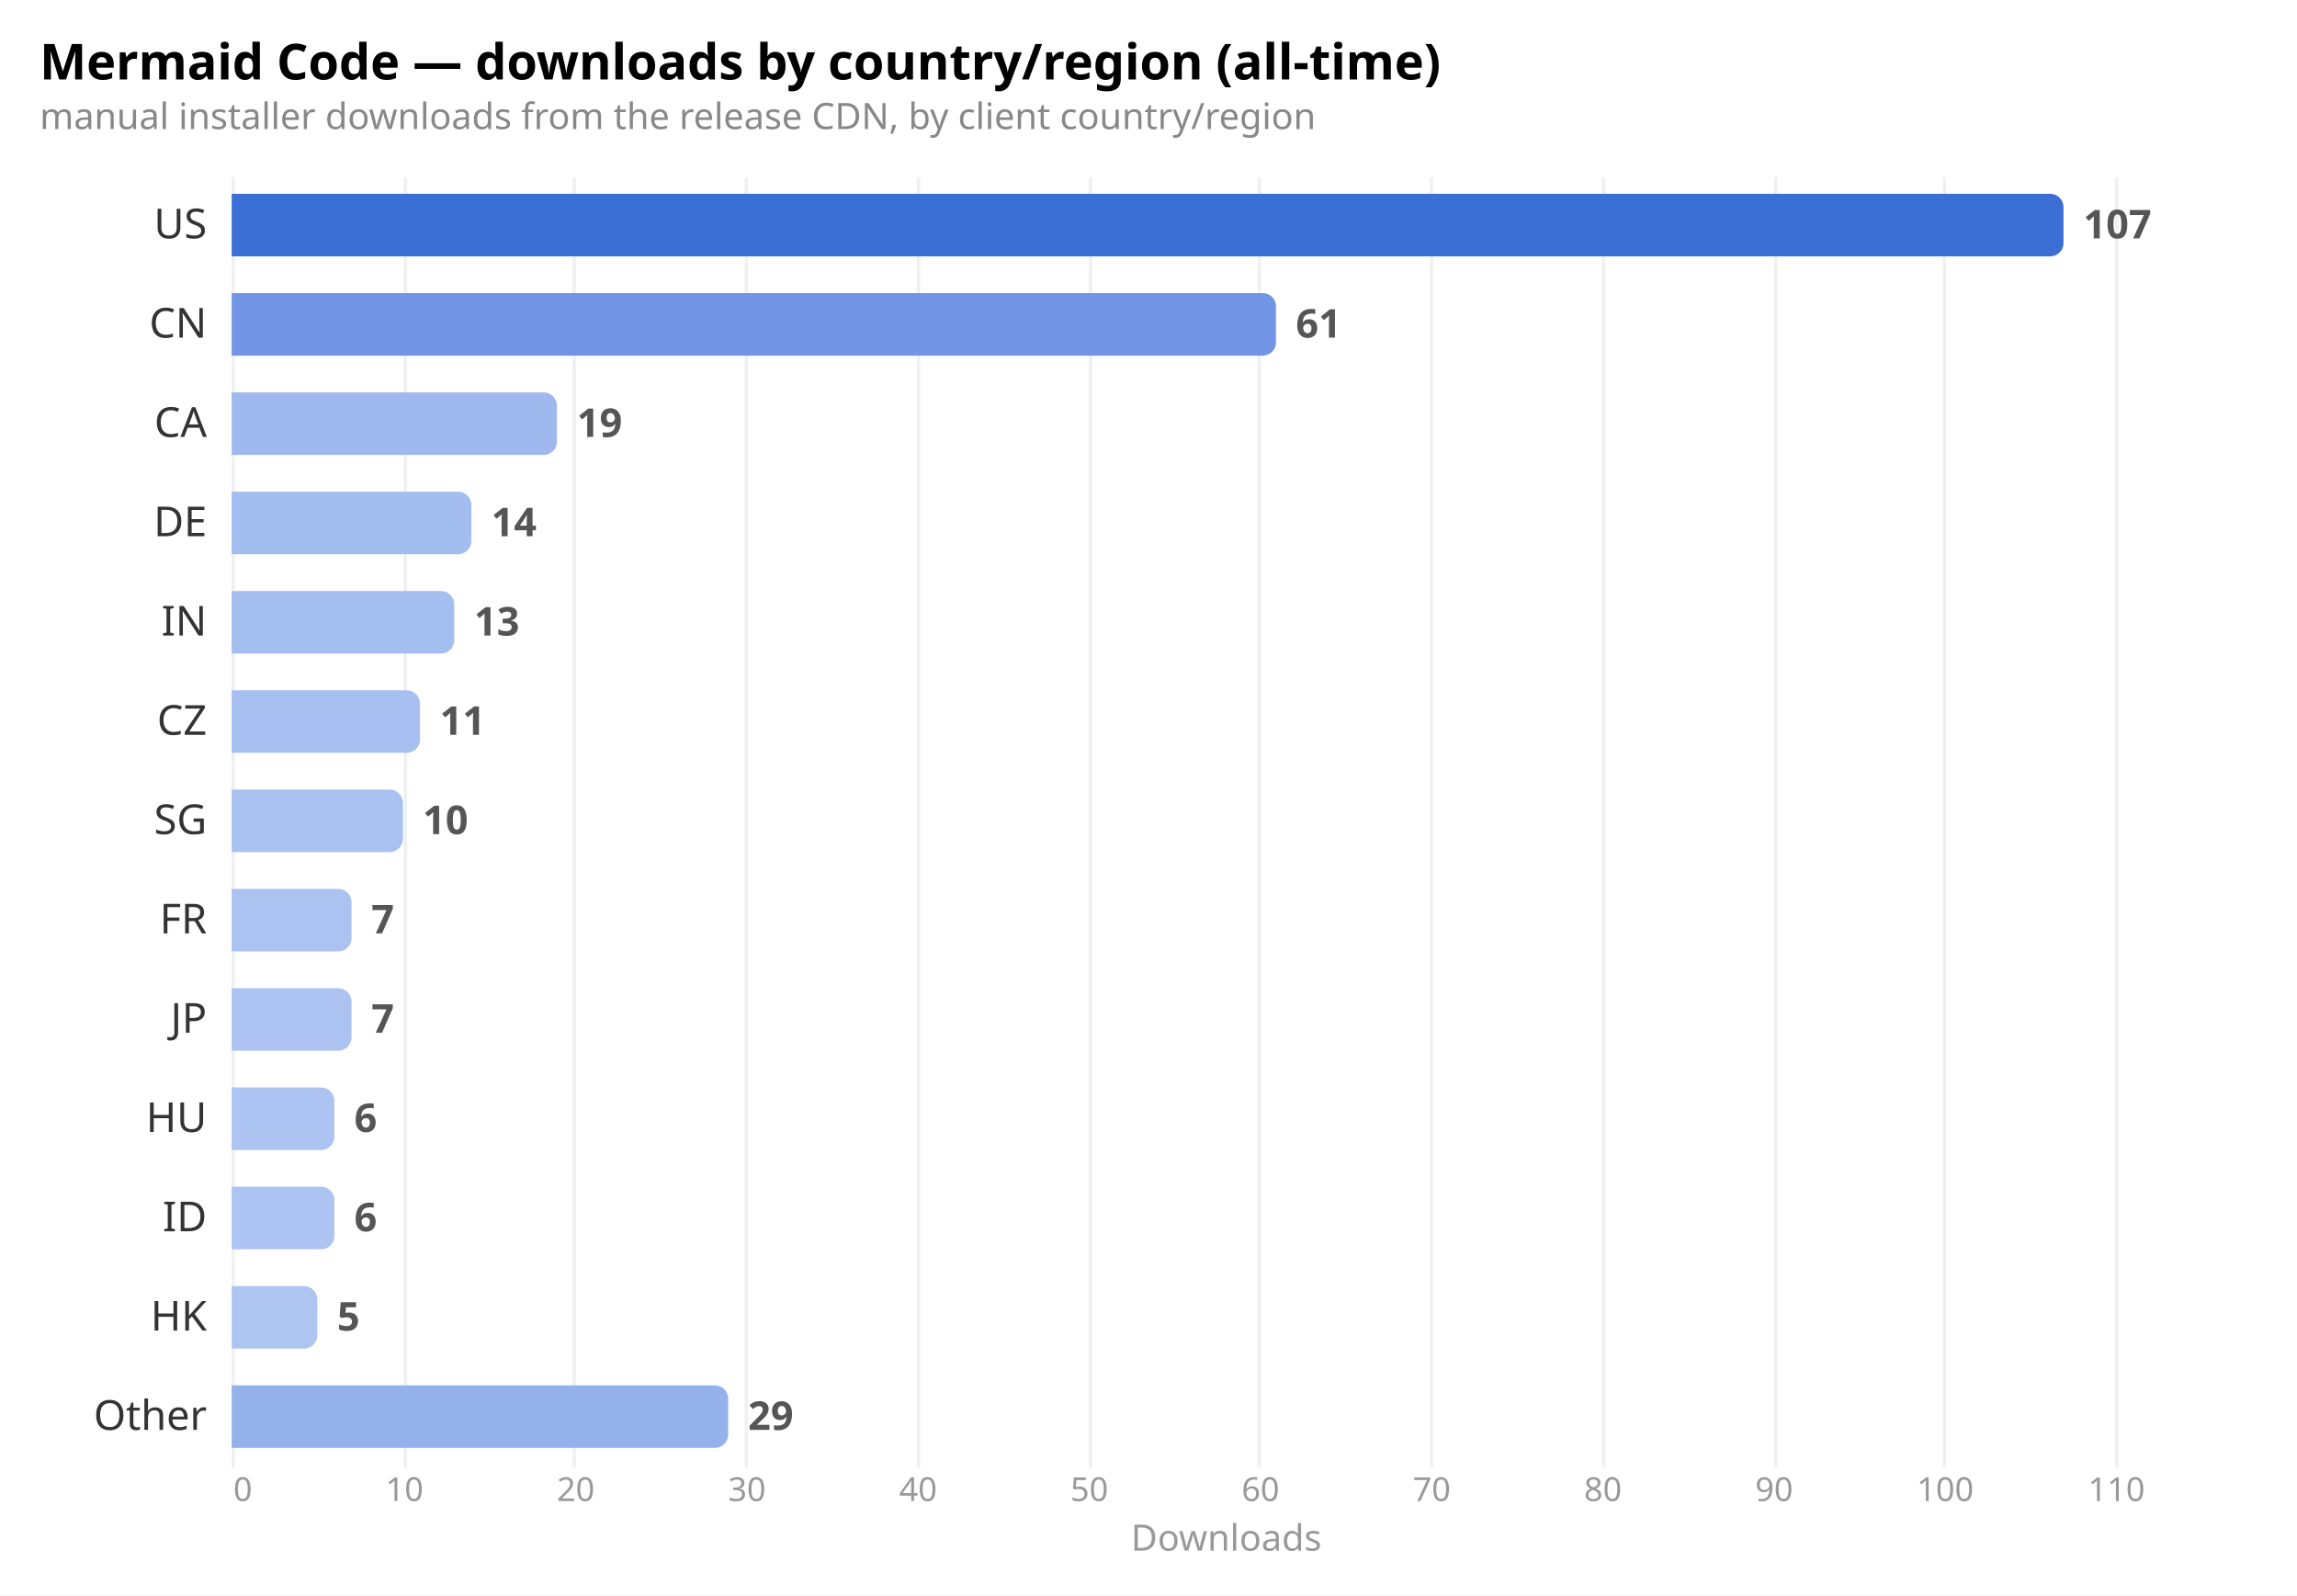
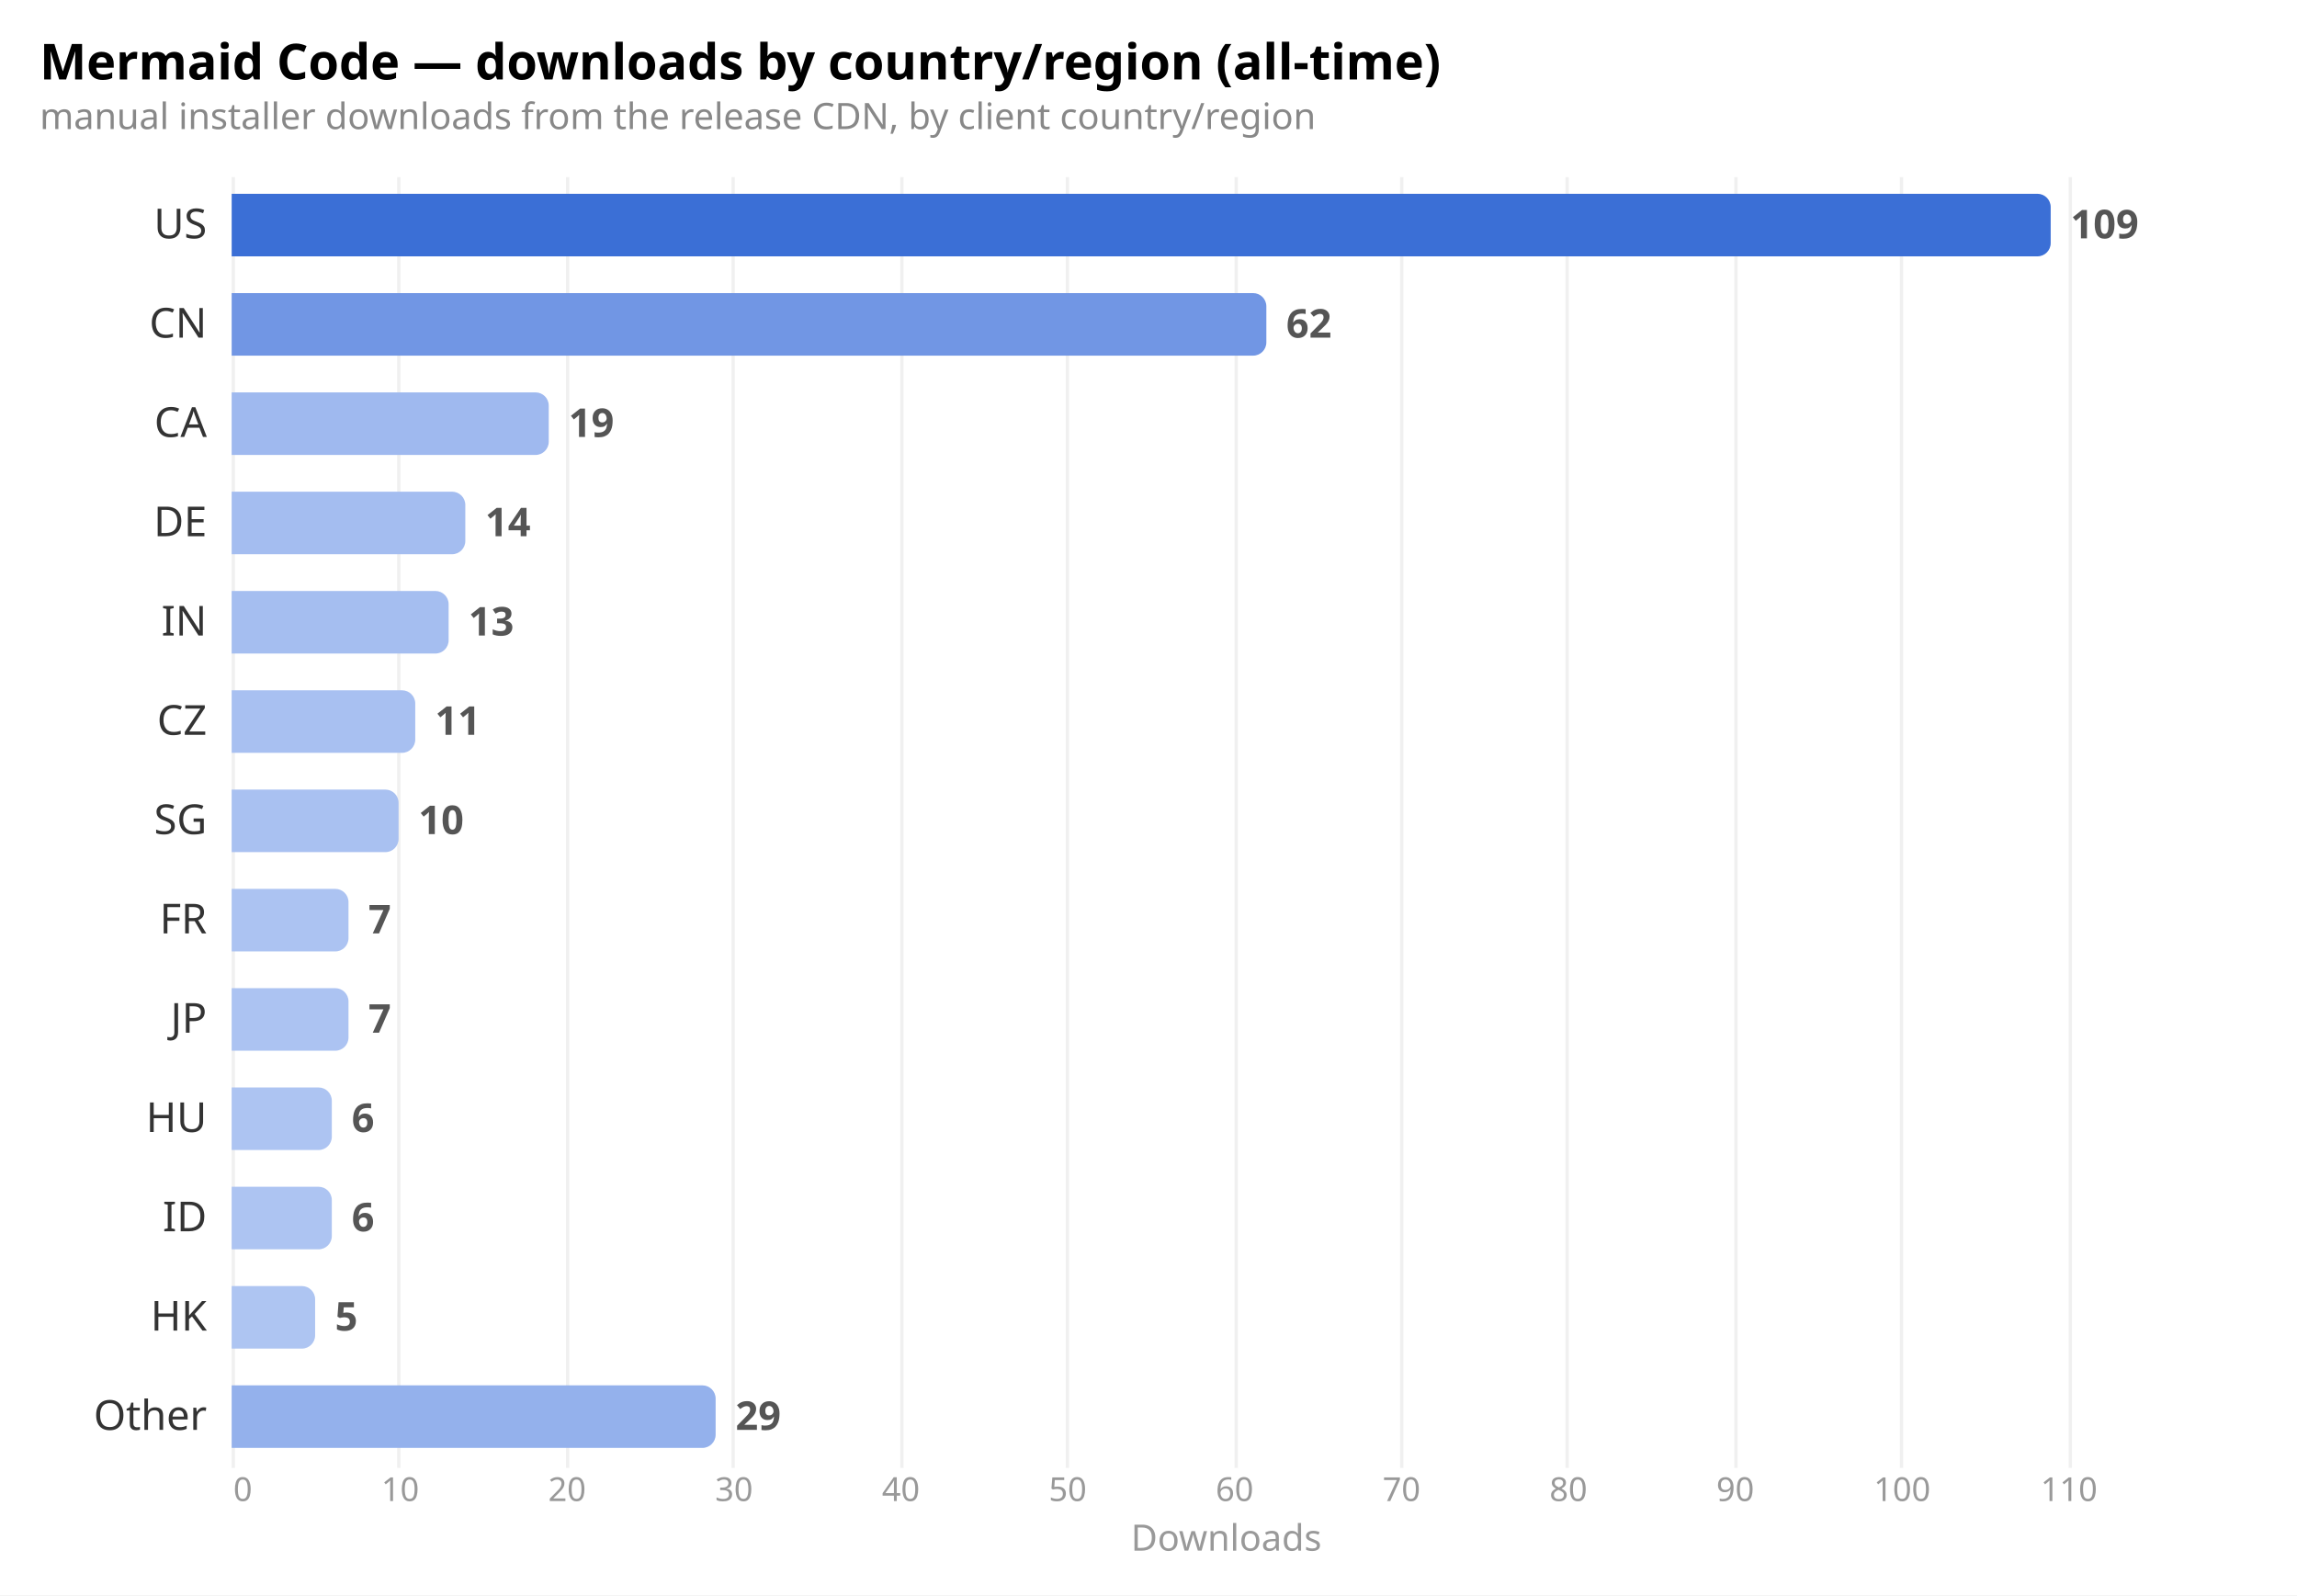
<svg xmlns="http://www.w3.org/2000/svg" version="1.1" class="marks" width="694" height="482" viewBox="0 0 694 482">
  <rect width="694" height="482" fill="white" />
  <g fill="none" stroke-miterlimit="4" transform="translate(70,53)">
    <g class="mark-group role-frame root" role="graphics-object" aria-roledescription="group mark container">
      <g transform="translate(0,0)">
        <path class="background" aria-hidden="true" d="M0,0h600v390h-600Z" />
        <g>
          <g class="mark-group role-axis" aria-hidden="true">
            <g transform="translate(0.5,390.5)">
              <path class="background" aria-hidden="true" d="M0,0h0v0h0Z" pointer-events="none" />
              <g>
                <g class="mark-rule role-axis-grid" pointer-events="none">
                  <line transform="translate(0,0)" x2="0" y2="-390" stroke="#f0f0f0" stroke-width="1" opacity="1" />
-                   <line transform="translate(52,0)" x2="0" y2="-390" stroke="#f0f0f0" stroke-width="1" opacity="1" />
-                   <line transform="translate(103,0)" x2="0" y2="-390" stroke="#f0f0f0" stroke-width="1" opacity="1" />
-                   <line transform="translate(155,0)" x2="0" y2="-390" stroke="#f0f0f0" stroke-width="1" opacity="1" />
-                   <line transform="translate(207,0)" x2="0" y2="-390" stroke="#f0f0f0" stroke-width="1" opacity="1" />
-                   <line transform="translate(259,0)" x2="0" y2="-390" stroke="#f0f0f0" stroke-width="1" opacity="1" />
-                   <line transform="translate(310,0)" x2="0" y2="-390" stroke="#f0f0f0" stroke-width="1" opacity="1" />
-                   <line transform="translate(362,0)" x2="0" y2="-390" stroke="#f0f0f0" stroke-width="1" opacity="1" />
-                   <line transform="translate(414,0)" x2="0" y2="-390" stroke="#f0f0f0" stroke-width="1" opacity="1" />
-                   <line transform="translate(466,0)" x2="0" y2="-390" stroke="#f0f0f0" stroke-width="1" opacity="1" />
-                   <line transform="translate(517,0)" x2="0" y2="-390" stroke="#f0f0f0" stroke-width="1" opacity="1" />
-                   <line transform="translate(569,0)" x2="0" y2="-390" stroke="#f0f0f0" stroke-width="1" opacity="1" />
+                   <line transform="translate(50,0)" x2="0" y2="-390" stroke="#f0f0f0" stroke-width="1" opacity="1" />
+                   <line transform="translate(101,0)" x2="0" y2="-390" stroke="#f0f0f0" stroke-width="1" opacity="1" />
+                   <line transform="translate(151,0)" x2="0" y2="-390" stroke="#f0f0f0" stroke-width="1" opacity="1" />
+                   <line transform="translate(202,0)" x2="0" y2="-390" stroke="#f0f0f0" stroke-width="1" opacity="1" />
+                   <line transform="translate(252,0)" x2="0" y2="-390" stroke="#f0f0f0" stroke-width="1" opacity="1" />
+                   <line transform="translate(303,0)" x2="0" y2="-390" stroke="#f0f0f0" stroke-width="1" opacity="1" />
+                   <line transform="translate(353,0)" x2="0" y2="-390" stroke="#f0f0f0" stroke-width="1" opacity="1" />
+                   <line transform="translate(403,0)" x2="0" y2="-390" stroke="#f0f0f0" stroke-width="1" opacity="1" />
+                   <line transform="translate(454,0)" x2="0" y2="-390" stroke="#f0f0f0" stroke-width="1" opacity="1" />
+                   <line transform="translate(504,0)" x2="0" y2="-390" stroke="#f0f0f0" stroke-width="1" opacity="1" />
+                   <line transform="translate(555,0)" x2="0" y2="-390" stroke="#f0f0f0" stroke-width="1" opacity="1" />
                </g>
              </g>
              <path class="foreground" aria-hidden="true" d="" pointer-events="none" display="none" />
            </g>
          </g>
-           <g class="mark-group role-axis" role="graphics-symbol" aria-roledescription="axis" aria-label="X-axis titled 'Downloads' for a linear scale with values from 0 to 116">
+           <g class="mark-group role-axis" role="graphics-symbol" aria-roledescription="axis" aria-label="X-axis titled 'Downloads' for a linear scale with values from 0 to 119">
            <g transform="translate(0.5,390.5)">
              <path class="background" aria-hidden="true" d="M0,0h0v0h0Z" pointer-events="none" />
              <g>
                <g class="mark-text role-axis-label" pointer-events="none">
                  <text text-anchor="start" transform="translate(0,10)" font-family="sans-serif" font-size="10px" fill="#999" opacity="1">0</text>
-                   <text text-anchor="middle" transform="translate(51.72414,10)" font-family="sans-serif" font-size="10px" fill="#999" opacity="1">10</text>
-                   <text text-anchor="middle" transform="translate(103.4483,10)" font-family="sans-serif" font-size="10px" fill="#999" opacity="1">20</text>
-                   <text text-anchor="middle" transform="translate(155.1724,10)" font-family="sans-serif" font-size="10px" fill="#999" opacity="1">30</text>
-                   <text text-anchor="middle" transform="translate(206.8966,10)" font-family="sans-serif" font-size="10px" fill="#999" opacity="1">40</text>
-                   <text text-anchor="middle" transform="translate(258.6207,10)" font-family="sans-serif" font-size="10px" fill="#999" opacity="1">50</text>
-                   <text text-anchor="middle" transform="translate(310.3448,10)" font-family="sans-serif" font-size="10px" fill="#999" opacity="1">60</text>
-                   <text text-anchor="middle" transform="translate(362.069,10)" font-family="sans-serif" font-size="10px" fill="#999" opacity="1">70</text>
-                   <text text-anchor="middle" transform="translate(413.7931,10)" font-family="sans-serif" font-size="10px" fill="#999" opacity="1">80</text>
-                   <text text-anchor="middle" transform="translate(465.5172,10)" font-family="sans-serif" font-size="10px" fill="#999" opacity="1">90</text>
-                   <text text-anchor="middle" transform="translate(517.2414,10)" font-family="sans-serif" font-size="10px" fill="#999" opacity="1">100</text>
-                   <text text-anchor="middle" transform="translate(568.9655,10)" font-family="sans-serif" font-size="10px" fill="#999" opacity="1">110</text>
+                   <text text-anchor="middle" transform="translate(50.42017,10)" font-family="sans-serif" font-size="10px" fill="#999" opacity="1">10</text>
+                   <text text-anchor="middle" transform="translate(100.8403,10)" font-family="sans-serif" font-size="10px" fill="#999" opacity="1">20</text>
+                   <text text-anchor="middle" transform="translate(151.2605,10)" font-family="sans-serif" font-size="10px" fill="#999" opacity="1">30</text>
+                   <text text-anchor="middle" transform="translate(201.6807,10)" font-family="sans-serif" font-size="10px" fill="#999" opacity="1">40</text>
+                   <text text-anchor="middle" transform="translate(252.1008,10)" font-family="sans-serif" font-size="10px" fill="#999" opacity="1">50</text>
+                   <text text-anchor="middle" transform="translate(302.521,10)" font-family="sans-serif" font-size="10px" fill="#999" opacity="1">60</text>
+                   <text text-anchor="middle" transform="translate(352.9412,10)" font-family="sans-serif" font-size="10px" fill="#999" opacity="1">70</text>
+                   <text text-anchor="middle" transform="translate(403.3613,10)" font-family="sans-serif" font-size="10px" fill="#999" opacity="1">80</text>
+                   <text text-anchor="middle" transform="translate(453.7815,10)" font-family="sans-serif" font-size="10px" fill="#999" opacity="1">90</text>
+                   <text text-anchor="middle" transform="translate(504.2017,10)" font-family="sans-serif" font-size="10px" fill="#999" opacity="1">100</text>
+                   <text text-anchor="middle" transform="translate(554.6218,10)" font-family="sans-serif" font-size="10px" fill="#999" opacity="1">110</text>
                </g>
                <g class="mark-text role-axis-title" pointer-events="none">
                  <text text-anchor="middle" transform="translate(300,25)" font-family="sans-serif" font-size="11px" font-weight="500" fill="#999" opacity="1">Downloads</text>
                </g>
              </g>
              <path class="foreground" aria-hidden="true" d="" pointer-events="none" display="none" />
            </g>
          </g>
          <g class="mark-group role-axis" role="graphics-symbol" aria-roledescription="axis" aria-label="Y-axis for a discrete scale with 13 values: US, CN, CA, DE, IN, ending with Other">
            <g transform="translate(0.5,0.5)">
              <path class="background" aria-hidden="true" d="M0,0h0v0h0Z" pointer-events="none" />
              <g>
                <g class="mark-text role-axis-label" pointer-events="none">
                  <text text-anchor="end" transform="translate(-8,18.5)" font-family="sans-serif" font-size="12.5px" font-weight="500" fill="#333" opacity="1">US</text>
                  <text text-anchor="end" transform="translate(-8,48.5)" font-family="sans-serif" font-size="12.5px" font-weight="500" fill="#333" opacity="1">CN</text>
                  <text text-anchor="end" transform="translate(-8,78.5)" font-family="sans-serif" font-size="12.5px" font-weight="500" fill="#333" opacity="1">CA</text>
                  <text text-anchor="end" transform="translate(-8,108.5)" font-family="sans-serif" font-size="12.5px" font-weight="500" fill="#333" opacity="1">DE</text>
                  <text text-anchor="end" transform="translate(-8,138.5)" font-family="sans-serif" font-size="12.5px" font-weight="500" fill="#333" opacity="1">IN</text>
                  <text text-anchor="end" transform="translate(-8,168.5)" font-family="sans-serif" font-size="12.5px" font-weight="500" fill="#333" opacity="1">CZ</text>
                  <text text-anchor="end" transform="translate(-8,198.5)" font-family="sans-serif" font-size="12.5px" font-weight="500" fill="#333" opacity="1">SG</text>
                  <text text-anchor="end" transform="translate(-8,228.5)" font-family="sans-serif" font-size="12.5px" font-weight="500" fill="#333" opacity="1">FR</text>
                  <text text-anchor="end" transform="translate(-8,258.5)" font-family="sans-serif" font-size="12.5px" font-weight="500" fill="#333" opacity="1">JP</text>
                  <text text-anchor="end" transform="translate(-8,288.5)" font-family="sans-serif" font-size="12.5px" font-weight="500" fill="#333" opacity="1">HU</text>
                  <text text-anchor="end" transform="translate(-8,318.5)" font-family="sans-serif" font-size="12.5px" font-weight="500" fill="#333" opacity="1">ID</text>
                  <text text-anchor="end" transform="translate(-8,348.5)" font-family="sans-serif" font-size="12.5px" font-weight="500" fill="#333" opacity="1">HK</text>
                  <text text-anchor="end" transform="translate(-8,378.5)" font-family="sans-serif" font-size="12.5px" font-weight="500" fill="#333" opacity="1">Other</text>
                </g>
              </g>
              <path class="foreground" aria-hidden="true" d="" pointer-events="none" display="none" />
            </g>
          </g>
          <g class="mark-group role-scope" role="graphics-object" aria-roledescription="group mark container">
            <g transform="translate(0,5.55)">
-               <path class="background" aria-hidden="true" d="M0,0L549.448,0C551.656,0,553.448,1.792,553.448,4L553.448,14.9C553.448,17.108,551.656,18.9,549.448,18.9L0,18.9C0,18.9,0,18.9,0,18.9L0,0C0,0,0,0,0,0Z" />
+               <path class="background" aria-hidden="true" d="M0,0L545.58,0C547.787,0,549.58,1.792,549.58,4L549.58,14.9C549.58,17.108,547.787,18.9,545.58,18.9L0,18.9C0,18.9,0,18.9,0,18.9L0,0C0,0,0,0,0,0Z" />
              <g clip-path="url(#clip1)">
                <g class="mark-group role-scope" role="graphics-object" aria-roledescription="group mark container">
                  <g transform="translate(0,0)">
                    <path class="background" aria-hidden="true" d="M0,0h0v18.9h0Z" />
                    <g>
                      <g class="mark-rect role-mark layer_0_marks" role="graphics-object" aria-roledescription="rect mark container">
-                         <path aria-label="Downloads: 107; country: US; downloads: 107" role="graphics-symbol" aria-roledescription="bar" d="M0,0h553.448v18.9h-553.448Z" fill="rgb(59, 111, 214)" />
+                         <path aria-label="Downloads: 109; country: US; downloads: 109" role="graphics-symbol" aria-roledescription="bar" d="M0,0h549.58v18.9h-549.58Z" fill="rgb(59, 111, 214)" />
                      </g>
                    </g>
                    <path class="foreground" aria-hidden="true" d="" display="none" />
                  </g>
                </g>
              </g>
              <path class="foreground" aria-hidden="true" d="" display="none" />
            </g>
            <g transform="translate(0,35.55)">
-               <path class="background" aria-hidden="true" d="M0,0L311.517,0C313.725,0,315.517,1.792,315.517,4L315.517,14.9C315.517,17.108,313.725,18.9,311.517,18.9L0,18.9C0,18.9,0,18.9,0,18.9L0,0C0,0,0,0,0,0Z" />
+               <path class="background" aria-hidden="true" d="M0,0L308.605,0C310.813,0,312.605,1.792,312.605,4L312.605,14.9C312.605,17.108,310.813,18.9,308.605,18.9L0,18.9C0,18.9,0,18.9,0,18.9L0,0C0,0,0,0,0,0Z" />
              <g clip-path="url(#clip2)">
                <g class="mark-group role-scope" role="graphics-object" aria-roledescription="group mark container">
                  <g transform="translate(0,0)">
                    <path class="background" aria-hidden="true" d="M0,0h0v18.9h0Z" />
                    <g>
                      <g class="mark-rect role-mark layer_0_marks" role="graphics-object" aria-roledescription="rect mark container">
-                         <path aria-label="Downloads: 61; country: CN; downloads: 61" role="graphics-symbol" aria-roledescription="bar" d="M0,0h315.517v18.9h-315.517Z" fill="rgb(113, 149, 228)" />
+                         <path aria-label="Downloads: 62; country: CN; downloads: 62" role="graphics-symbol" aria-roledescription="bar" d="M0,0h312.605v18.9h-312.605Z" fill="rgb(113, 150, 228)" />
                      </g>
                    </g>
                    <path class="foreground" aria-hidden="true" d="" display="none" />
                  </g>
                </g>
              </g>
              <path class="foreground" aria-hidden="true" d="" display="none" />
            </g>
            <g transform="translate(0,65.55)">
-               <path class="background" aria-hidden="true" d="M0,0L94.276,0C96.484,0,98.276,1.792,98.276,4L98.276,14.9C98.276,17.108,96.484,18.9,94.276,18.9L0,18.9C0,18.9,0,18.9,0,18.9L0,0C0,0,0,0,0,0Z" />
+               <path class="background" aria-hidden="true" d="M0,0L91.798,0C94.006,0,95.798,1.792,95.798,4L95.798,14.9C95.798,17.108,94.006,18.9,91.798,18.9L0,18.9C0,18.9,0,18.9,0,18.9L0,0C0,0,0,0,0,0Z" />
              <g clip-path="url(#clip3)">
                <g class="mark-group role-scope" role="graphics-object" aria-roledescription="group mark container">
                  <g transform="translate(0,0)">
                    <path class="background" aria-hidden="true" d="M0,0h0v18.9h0Z" />
                    <g>
                      <g class="mark-rect role-mark layer_0_marks" role="graphics-object" aria-roledescription="rect mark container">
-                         <path aria-label="Downloads: 19; country: CA; downloads: 19" role="graphics-symbol" aria-roledescription="bar" d="M0,0h98.276v18.9h-98.276Z" fill="rgb(159, 185, 239)" />
+                         <path aria-label="Downloads: 19; country: CA; downloads: 19" role="graphics-symbol" aria-roledescription="bar" d="M0,0h95.798v18.9h-95.798Z" fill="rgb(159, 185, 239)" />
                      </g>
                    </g>
                    <path class="foreground" aria-hidden="true" d="" display="none" />
                  </g>
                </g>
              </g>
              <path class="foreground" aria-hidden="true" d="" display="none" />
            </g>
            <g transform="translate(0,95.55)">
-               <path class="background" aria-hidden="true" d="M0,0L68.414,0C70.621,0,72.414,1.792,72.414,4L72.414,14.9C72.414,17.108,70.621,18.9,68.414,18.9L0,18.9C0,18.9,0,18.9,0,18.9L0,0C0,0,0,0,0,0Z" />
+               <path class="background" aria-hidden="true" d="M0,0L66.588,0C68.796,0,70.588,1.792,70.588,4L70.588,14.9C70.588,17.108,68.796,18.9,66.588,18.9L0,18.9C0,18.9,0,18.9,0,18.9L0,0C0,0,0,0,0,0Z" />
              <g clip-path="url(#clip4)">
                <g class="mark-group role-scope" role="graphics-object" aria-roledescription="group mark container">
                  <g transform="translate(0,0)">
                    <path class="background" aria-hidden="true" d="M0,0h0v18.9h0Z" />
                    <g>
                      <g class="mark-rect role-mark layer_0_marks" role="graphics-object" aria-roledescription="rect mark container">
-                         <path aria-label="Downloads: 14; country: DE; downloads: 14" role="graphics-symbol" aria-roledescription="bar" d="M0,0h72.414v18.9h-72.414Z" fill="rgb(164, 189, 240)" />
+                         <path aria-label="Downloads: 14; country: DE; downloads: 14" role="graphics-symbol" aria-roledescription="bar" d="M0,0h70.588v18.9h-70.588Z" fill="rgb(164, 189, 240)" />
                      </g>
                    </g>
                    <path class="foreground" aria-hidden="true" d="" display="none" />
                  </g>
                </g>
              </g>
              <path class="foreground" aria-hidden="true" d="" display="none" />
            </g>
            <g transform="translate(0,125.55)">
-               <path class="background" aria-hidden="true" d="M0,0L63.241,0C65.449,0,67.241,1.792,67.241,4L67.241,14.9C67.241,17.108,65.449,18.9,63.241,18.9L0,18.9C0,18.9,0,18.9,0,18.9L0,0C0,0,0,0,0,0Z" />
+               <path class="background" aria-hidden="true" d="M0,0L61.546,0C63.754,0,65.546,1.792,65.546,4L65.546,14.9C65.546,17.108,63.754,18.9,61.546,18.9L0,18.9C0,18.9,0,18.9,0,18.9L0,0C0,0,0,0,0,0Z" />
              <g clip-path="url(#clip5)">
                <g class="mark-group role-scope" role="graphics-object" aria-roledescription="group mark container">
                  <g transform="translate(0,0)">
                    <path class="background" aria-hidden="true" d="M0,0h0v18.9h0Z" />
                    <g>
                      <g class="mark-rect role-mark layer_0_marks" role="graphics-object" aria-roledescription="rect mark container">
-                         <path aria-label="Downloads: 13; country: IN; downloads: 13" role="graphics-symbol" aria-roledescription="bar" d="M0,0h67.241v18.9h-67.241Z" fill="rgb(165, 190, 240)" />
+                         <path aria-label="Downloads: 13; country: IN; downloads: 13" role="graphics-symbol" aria-roledescription="bar" d="M0,0h65.546v18.9h-65.546Z" fill="rgb(165, 190, 240)" />
                      </g>
                    </g>
                    <path class="foreground" aria-hidden="true" d="" display="none" />
                  </g>
                </g>
              </g>
              <path class="foreground" aria-hidden="true" d="" display="none" />
            </g>
            <g transform="translate(0,155.55)">
-               <path class="background" aria-hidden="true" d="M0,0L52.897,0C55.104,0,56.897,1.792,56.897,4L56.897,14.9C56.897,17.108,55.104,18.9,52.897,18.9L0,18.9C0,18.9,0,18.9,0,18.9L0,0C0,0,0,0,0,0Z" />
+               <path class="background" aria-hidden="true" d="M0,0L51.462,0C53.67,0,55.462,1.792,55.462,4L55.462,14.9C55.462,17.108,53.67,18.9,51.462,18.9L0,18.9C0,18.9,0,18.9,0,18.9L0,0C0,0,0,0,0,0Z" />
              <g clip-path="url(#clip6)">
                <g class="mark-group role-scope" role="graphics-object" aria-roledescription="group mark container">
                  <g transform="translate(0,0)">
                    <path class="background" aria-hidden="true" d="M0,0h0v18.9h0Z" />
                    <g>
                      <g class="mark-rect role-mark layer_0_marks" role="graphics-object" aria-roledescription="rect mark container">
-                         <path aria-label="Downloads: 11; country: CZ; downloads: 11" role="graphics-symbol" aria-roledescription="bar" d="M0,0h56.897v18.9h-56.897Z" fill="rgb(167, 192, 241)" />
+                         <path aria-label="Downloads: 11; country: CZ; downloads: 11" role="graphics-symbol" aria-roledescription="bar" d="M0,0h55.462v18.9h-55.462Z" fill="rgb(168, 192, 241)" />
                      </g>
                    </g>
                    <path class="foreground" aria-hidden="true" d="" display="none" />
                  </g>
                </g>
              </g>
              <path class="foreground" aria-hidden="true" d="" display="none" />
            </g>
            <g transform="translate(0,185.55)">
-               <path class="background" aria-hidden="true" d="M0,0L47.724,0C49.932,0,51.724,1.792,51.724,4L51.724,14.9C51.724,17.108,49.932,18.9,47.724,18.9L0,18.9C0,18.9,0,18.9,0,18.9L0,0C0,0,0,0,0,0Z" />
+               <path class="background" aria-hidden="true" d="M0,0L46.42,0C48.628,0,50.42,1.792,50.42,4L50.42,14.9C50.42,17.108,48.628,18.9,46.42,18.9L0,18.9C0,18.9,0,18.9,0,18.9L0,0C0,0,0,0,0,0Z" />
              <g clip-path="url(#clip7)">
                <g class="mark-group role-scope" role="graphics-object" aria-roledescription="group mark container">
                  <g transform="translate(0,0)">
                    <path class="background" aria-hidden="true" d="M0,0h0v18.9h0Z" />
                    <g>
                      <g class="mark-rect role-mark layer_0_marks" role="graphics-object" aria-roledescription="rect mark container">
-                         <path aria-label="Downloads: 10; country: SG; downloads: 10" role="graphics-symbol" aria-roledescription="bar" d="M0,0h51.724v18.9h-51.724Z" fill="rgb(168, 193, 241)" />
+                         <path aria-label="Downloads: 10; country: SG; downloads: 10" role="graphics-symbol" aria-roledescription="bar" d="M0,0h50.42v18.9h-50.42Z" fill="rgb(169, 193, 241)" />
                      </g>
                    </g>
                    <path class="foreground" aria-hidden="true" d="" display="none" />
                  </g>
                </g>
              </g>
              <path class="foreground" aria-hidden="true" d="" display="none" />
            </g>
            <g transform="translate(0,215.55)">
-               <path class="background" aria-hidden="true" d="M0,0L32.207,0C34.415,0,36.207,1.792,36.207,4L36.207,14.9C36.207,17.108,34.415,18.9,32.207,18.9L0,18.9C0,18.9,0,18.9,0,18.9L0,0C0,0,0,0,0,0Z" />
+               <path class="background" aria-hidden="true" d="M0,0L31.294,0C33.502,0,35.294,1.792,35.294,4L35.294,14.9C35.294,17.108,33.502,18.9,31.294,18.9L0,18.9C0,18.9,0,18.9,0,18.9L0,0C0,0,0,0,0,0Z" />
              <g clip-path="url(#clip8)">
                <g class="mark-group role-scope" role="graphics-object" aria-roledescription="group mark container">
                  <g transform="translate(0,0)">
                    <path class="background" aria-hidden="true" d="M0,0h0v18.9h0Z" />
                    <g>
                      <g class="mark-rect role-mark layer_0_marks" role="graphics-object" aria-roledescription="rect mark container">
-                         <path aria-label="Downloads: 7; country: FR; downloads: 7" role="graphics-symbol" aria-roledescription="bar" d="M0,0h36.207v18.9h-36.207Z" fill="rgb(172, 195, 242)" />
+                         <path aria-label="Downloads: 7; country: FR; downloads: 7" role="graphics-symbol" aria-roledescription="bar" d="M0,0h35.294v18.9h-35.294Z" fill="rgb(172, 195, 242)" />
                      </g>
                    </g>
                    <path class="foreground" aria-hidden="true" d="" display="none" />
                  </g>
                </g>
              </g>
              <path class="foreground" aria-hidden="true" d="" display="none" />
            </g>
            <g transform="translate(0,245.55)">
-               <path class="background" aria-hidden="true" d="M0,0L32.207,0C34.415,0,36.207,1.792,36.207,4L36.207,14.9C36.207,17.108,34.415,18.9,32.207,18.9L0,18.9C0,18.9,0,18.9,0,18.9L0,0C0,0,0,0,0,0Z" />
+               <path class="background" aria-hidden="true" d="M0,0L31.294,0C33.502,0,35.294,1.792,35.294,4L35.294,14.9C35.294,17.108,33.502,18.9,31.294,18.9L0,18.9C0,18.9,0,18.9,0,18.9L0,0C0,0,0,0,0,0Z" />
              <g clip-path="url(#clip9)">
                <g class="mark-group role-scope" role="graphics-object" aria-roledescription="group mark container">
                  <g transform="translate(0,0)">
                    <path class="background" aria-hidden="true" d="M0,0h0v18.9h0Z" />
                    <g>
                      <g class="mark-rect role-mark layer_0_marks" role="graphics-object" aria-roledescription="rect mark container">
-                         <path aria-label="Downloads: 7; country: JP; downloads: 7" role="graphics-symbol" aria-roledescription="bar" d="M0,0h36.207v18.9h-36.207Z" fill="rgb(172, 195, 242)" />
+                         <path aria-label="Downloads: 7; country: JP; downloads: 7" role="graphics-symbol" aria-roledescription="bar" d="M0,0h35.294v18.9h-35.294Z" fill="rgb(172, 195, 242)" />
                      </g>
                    </g>
                    <path class="foreground" aria-hidden="true" d="" display="none" />
                  </g>
                </g>
              </g>
              <path class="foreground" aria-hidden="true" d="" display="none" />
            </g>
            <g transform="translate(0,275.55)">
-               <path class="background" aria-hidden="true" d="M0,0L27.034,0C29.242,0,31.034,1.792,31.034,4L31.034,14.9C31.034,17.108,29.242,18.9,27.034,18.9L0,18.9C0,18.9,0,18.9,0,18.9L0,0C0,0,0,0,0,0Z" />
+               <path class="background" aria-hidden="true" d="M0,0L26.252,0C28.46,0,30.252,1.792,30.252,4L30.252,14.9C30.252,17.108,28.46,18.9,26.252,18.9L0,18.9C0,18.9,0,18.9,0,18.9L0,0C0,0,0,0,0,0Z" />
              <g clip-path="url(#clip10)">
                <g class="mark-group role-scope" role="graphics-object" aria-roledescription="group mark container">
                  <g transform="translate(0,0)">
                    <path class="background" aria-hidden="true" d="M0,0h0v18.9h0Z" />
                    <g>
                      <g class="mark-rect role-mark layer_0_marks" role="graphics-object" aria-roledescription="rect mark container">
-                         <path aria-label="Downloads: 6; country: HU; downloads: 6" role="graphics-symbol" aria-roledescription="bar" d="M0,0h31.034v18.9h-31.034Z" fill="rgb(173, 196, 242)" />
+                         <path aria-label="Downloads: 6; country: HU; downloads: 6" role="graphics-symbol" aria-roledescription="bar" d="M0,0h30.252v18.9h-30.252Z" fill="rgb(173, 196, 242)" />
                      </g>
                    </g>
                    <path class="foreground" aria-hidden="true" d="" display="none" />
                  </g>
                </g>
              </g>
              <path class="foreground" aria-hidden="true" d="" display="none" />
            </g>
            <g transform="translate(0,305.55)">
-               <path class="background" aria-hidden="true" d="M0,0L27.034,0C29.242,0,31.034,1.792,31.034,4L31.034,14.9C31.034,17.108,29.242,18.9,27.034,18.9L0,18.9C0,18.9,0,18.9,0,18.9L0,0C0,0,0,0,0,0Z" />
+               <path class="background" aria-hidden="true" d="M0,0L26.252,0C28.46,0,30.252,1.792,30.252,4L30.252,14.9C30.252,17.108,28.46,18.9,26.252,18.9L0,18.9C0,18.9,0,18.9,0,18.9L0,0C0,0,0,0,0,0Z" />
              <g clip-path="url(#clip11)">
                <g class="mark-group role-scope" role="graphics-object" aria-roledescription="group mark container">
                  <g transform="translate(0,0)">
                    <path class="background" aria-hidden="true" d="M0,0h0v18.9h0Z" />
                    <g>
                      <g class="mark-rect role-mark layer_0_marks" role="graphics-object" aria-roledescription="rect mark container">
-                         <path aria-label="Downloads: 6; country: ID; downloads: 6" role="graphics-symbol" aria-roledescription="bar" d="M0,0h31.034v18.9h-31.034Z" fill="rgb(173, 196, 242)" />
+                         <path aria-label="Downloads: 6; country: ID; downloads: 6" role="graphics-symbol" aria-roledescription="bar" d="M0,0h30.252v18.9h-30.252Z" fill="rgb(173, 196, 242)" />
                      </g>
                    </g>
                    <path class="foreground" aria-hidden="true" d="" display="none" />
                  </g>
                </g>
              </g>
              <path class="foreground" aria-hidden="true" d="" display="none" />
            </g>
            <g transform="translate(0,335.55)">
-               <path class="background" aria-hidden="true" d="M0,0L21.862,0C24.07,0,25.862,1.792,25.862,4L25.862,14.9C25.862,17.108,24.07,18.9,21.862,18.9L0,18.9C0,18.9,0,18.9,0,18.9L0,0C0,0,0,0,0,0Z" />
+               <path class="background" aria-hidden="true" d="M0,0L21.21,0C23.418,0,25.21,1.792,25.21,4L25.21,14.9C25.21,17.108,23.418,18.9,21.21,18.9L0,18.9C0,18.9,0,18.9,0,18.9L0,0C0,0,0,0,0,0Z" />
              <g clip-path="url(#clip12)">
                <g class="mark-group role-scope" role="graphics-object" aria-roledescription="group mark container">
                  <g transform="translate(0,0)">
                    <path class="background" aria-hidden="true" d="M0,0h0v18.9h0Z" />
                    <g>
                      <g class="mark-rect role-mark layer_0_marks" role="graphics-object" aria-roledescription="rect mark container">
-                         <path aria-label="Downloads: 5; country: HK; downloads: 5" role="graphics-symbol" aria-roledescription="bar" d="M0,0h25.862v18.9h-25.862Z" fill="rgb(174, 197, 242)" />
+                         <path aria-label="Downloads: 5; country: HK; downloads: 5" role="graphics-symbol" aria-roledescription="bar" d="M0,0h25.21v18.9h-25.21Z" fill="rgb(174, 197, 242)" />
                      </g>
                    </g>
                    <path class="foreground" aria-hidden="true" d="" display="none" />
                  </g>
                </g>
              </g>
              <path class="foreground" aria-hidden="true" d="" display="none" />
            </g>
            <g transform="translate(0,365.55)">
-               <path class="background" aria-hidden="true" d="M0,0L146,0C148.208,0,150,1.792,150,4L150,14.9C150,17.108,148.208,18.9,146,18.9L0,18.9C0,18.9,0,18.9,0,18.9L0,0C0,0,0,0,0,0Z" />
+               <path class="background" aria-hidden="true" d="M0,0L142.218,0C144.426,0,146.218,1.792,146.218,4L146.218,14.9C146.218,17.108,144.426,18.9,142.218,18.9L0,18.9C0,18.9,0,18.9,0,18.9L0,0C0,0,0,0,0,0Z" />
              <g clip-path="url(#clip13)">
                <g class="mark-group role-scope" role="graphics-object" aria-roledescription="group mark container">
                  <g transform="translate(0,0)">
                    <path class="background" aria-hidden="true" d="M0,0h0v18.9h0Z" />
                    <g>
                      <g class="mark-rect role-mark layer_0_marks" role="graphics-object" aria-roledescription="rect mark container">
-                         <path aria-label="Downloads: 29; country: Other; downloads: 29" role="graphics-symbol" aria-roledescription="bar" d="M0,0h150v18.9h-150Z" fill="rgb(148, 177, 236)" />
+                         <path aria-label="Downloads: 29; country: Other; downloads: 29" role="graphics-symbol" aria-roledescription="bar" d="M0,0h146.218v18.9h-146.218Z" fill="rgb(148, 177, 236)" />
                      </g>
                    </g>
                    <path class="foreground" aria-hidden="true" d="" display="none" />
                  </g>
                </g>
              </g>
              <path class="foreground" aria-hidden="true" d="" display="none" />
            </g>
          </g>
          <g class="mark-text role-mark layer_1_marks" role="graphics-object" aria-roledescription="text mark container">
-             <text aria-label="Downloads: 107; country: US; downloads: 107" role="graphics-symbol" aria-roledescription="text mark" text-anchor="start" transform="translate(559.4483,19)" font-family="sans-serif" font-size="12px" font-weight="600" fill="#555">107</text>
-             <text aria-label="Downloads: 61; country: CN; downloads: 61" role="graphics-symbol" aria-roledescription="text mark" text-anchor="start" transform="translate(321.5172,49)" font-family="sans-serif" font-size="12px" font-weight="600" fill="#555">61</text>
-             <text aria-label="Downloads: 19; country: CA; downloads: 19" role="graphics-symbol" aria-roledescription="text mark" text-anchor="start" transform="translate(104.2759,79)" font-family="sans-serif" font-size="12px" font-weight="600" fill="#555">19</text>
-             <text aria-label="Downloads: 14; country: DE; downloads: 14" role="graphics-symbol" aria-roledescription="text mark" text-anchor="start" transform="translate(78.41379,109)" font-family="sans-serif" font-size="12px" font-weight="600" fill="#555">14</text>
-             <text aria-label="Downloads: 13; country: IN; downloads: 13" role="graphics-symbol" aria-roledescription="text mark" text-anchor="start" transform="translate(73.24138,139)" font-family="sans-serif" font-size="12px" font-weight="600" fill="#555">13</text>
-             <text aria-label="Downloads: 11; country: CZ; downloads: 11" role="graphics-symbol" aria-roledescription="text mark" text-anchor="start" transform="translate(62.89655,169)" font-family="sans-serif" font-size="12px" font-weight="600" fill="#555">11</text>
-             <text aria-label="Downloads: 10; country: SG; downloads: 10" role="graphics-symbol" aria-roledescription="text mark" text-anchor="start" transform="translate(57.72414,199)" font-family="sans-serif" font-size="12px" font-weight="600" fill="#555">10</text>
-             <text aria-label="Downloads: 7; country: FR; downloads: 7" role="graphics-symbol" aria-roledescription="text mark" text-anchor="start" transform="translate(42.2069,229)" font-family="sans-serif" font-size="12px" font-weight="600" fill="#555">7</text>
-             <text aria-label="Downloads: 7; country: JP; downloads: 7" role="graphics-symbol" aria-roledescription="text mark" text-anchor="start" transform="translate(42.2069,259)" font-family="sans-serif" font-size="12px" font-weight="600" fill="#555">7</text>
-             <text aria-label="Downloads: 6; country: HU; downloads: 6" role="graphics-symbol" aria-roledescription="text mark" text-anchor="start" transform="translate(37.03448,289)" font-family="sans-serif" font-size="12px" font-weight="600" fill="#555">6</text>
-             <text aria-label="Downloads: 6; country: ID; downloads: 6" role="graphics-symbol" aria-roledescription="text mark" text-anchor="start" transform="translate(37.03448,319)" font-family="sans-serif" font-size="12px" font-weight="600" fill="#555">6</text>
-             <text aria-label="Downloads: 5; country: HK; downloads: 5" role="graphics-symbol" aria-roledescription="text mark" text-anchor="start" transform="translate(31.86207,349)" font-family="sans-serif" font-size="12px" font-weight="600" fill="#555">5</text>
-             <text aria-label="Downloads: 29; country: Other; downloads: 29" role="graphics-symbol" aria-roledescription="text mark" text-anchor="start" transform="translate(156,379)" font-family="sans-serif" font-size="12px" font-weight="600" fill="#555">29</text>
+             <text aria-label="Downloads: 109; country: US; downloads: 109" role="graphics-symbol" aria-roledescription="text mark" text-anchor="start" transform="translate(555.5798,19)" font-family="sans-serif" font-size="12px" font-weight="600" fill="#555">109</text>
+             <text aria-label="Downloads: 62; country: CN; downloads: 62" role="graphics-symbol" aria-roledescription="text mark" text-anchor="start" transform="translate(318.605,49)" font-family="sans-serif" font-size="12px" font-weight="600" fill="#555">62</text>
+             <text aria-label="Downloads: 19; country: CA; downloads: 19" role="graphics-symbol" aria-roledescription="text mark" text-anchor="start" transform="translate(101.7983,79)" font-family="sans-serif" font-size="12px" font-weight="600" fill="#555">19</text>
+             <text aria-label="Downloads: 14; country: DE; downloads: 14" role="graphics-symbol" aria-roledescription="text mark" text-anchor="start" transform="translate(76.58824,109)" font-family="sans-serif" font-size="12px" font-weight="600" fill="#555">14</text>
+             <text aria-label="Downloads: 13; country: IN; downloads: 13" role="graphics-symbol" aria-roledescription="text mark" text-anchor="start" transform="translate(71.54622,139)" font-family="sans-serif" font-size="12px" font-weight="600" fill="#555">13</text>
+             <text aria-label="Downloads: 11; country: CZ; downloads: 11" role="graphics-symbol" aria-roledescription="text mark" text-anchor="start" transform="translate(61.46218,169)" font-family="sans-serif" font-size="12px" font-weight="600" fill="#555">11</text>
+             <text aria-label="Downloads: 10; country: SG; downloads: 10" role="graphics-symbol" aria-roledescription="text mark" text-anchor="start" transform="translate(56.42017,199)" font-family="sans-serif" font-size="12px" font-weight="600" fill="#555">10</text>
+             <text aria-label="Downloads: 7; country: FR; downloads: 7" role="graphics-symbol" aria-roledescription="text mark" text-anchor="start" transform="translate(41.29412,229)" font-family="sans-serif" font-size="12px" font-weight="600" fill="#555">7</text>
+             <text aria-label="Downloads: 7; country: JP; downloads: 7" role="graphics-symbol" aria-roledescription="text mark" text-anchor="start" transform="translate(41.29412,259)" font-family="sans-serif" font-size="12px" font-weight="600" fill="#555">7</text>
+             <text aria-label="Downloads: 6; country: HU; downloads: 6" role="graphics-symbol" aria-roledescription="text mark" text-anchor="start" transform="translate(36.2521,289)" font-family="sans-serif" font-size="12px" font-weight="600" fill="#555">6</text>
+             <text aria-label="Downloads: 6; country: ID; downloads: 6" role="graphics-symbol" aria-roledescription="text mark" text-anchor="start" transform="translate(36.2521,319)" font-family="sans-serif" font-size="12px" font-weight="600" fill="#555">6</text>
+             <text aria-label="Downloads: 5; country: HK; downloads: 5" role="graphics-symbol" aria-roledescription="text mark" text-anchor="start" transform="translate(31.21008,349)" font-family="sans-serif" font-size="12px" font-weight="600" fill="#555">5</text>
+             <text aria-label="Downloads: 29; country: Other; downloads: 29" role="graphics-symbol" aria-roledescription="text mark" text-anchor="start" transform="translate(152.2185,379)" font-family="sans-serif" font-size="12px" font-weight="600" fill="#555">29</text>
          </g>
          <g class="mark-group role-title">
            <g transform="translate(-58,-41)">
              <path class="background" aria-hidden="true" d="M0,0h0v0h0Z" pointer-events="none" />
              <g>
                <g class="mark-text role-title-text" role="graphics-symbol" aria-roledescription="title" aria-label="Title text 'Mermaid Code — downloads by country/region (all-time)'" pointer-events="none">
                  <text text-anchor="start" transform="translate(0,12)" font-family="sans-serif" font-size="15px" font-weight="600" fill="#000" opacity="1">Mermaid Code — downloads by country/region (all-time)</text>
                </g>
                <g class="mark-text role-title-subtitle" role="graphics-symbol" aria-roledescription="subtitle" aria-label="Subtitle text 'manual installer downloads from the release CDN, by client country/region'" pointer-events="none">
                  <text text-anchor="start" transform="translate(0,27)" font-family="sans-serif" font-size="11px" fill="#888" opacity="1">manual installer downloads from the release CDN, by client country/region</text>
                </g>
              </g>
              <path class="foreground" aria-hidden="true" d="" pointer-events="none" display="none" />
            </g>
          </g>
        </g>
        <path class="foreground" aria-hidden="true" d="" display="none" />
      </g>
    </g>
  </g>
  <defs>
    <clipPath id="clip1">
-       <path d="M0,0L549.448,0C551.656,0,553.448,1.792,553.448,4L553.448,14.9C553.448,17.108,551.656,18.9,549.448,18.9L0,18.9C0,18.9,0,18.9,0,18.9L0,0C0,0,0,0,0,0Z" />
+       <path d="M0,0L545.58,0C547.787,0,549.58,1.792,549.58,4L549.58,14.9C549.58,17.108,547.787,18.9,545.58,18.9L0,18.9C0,18.9,0,18.9,0,18.9L0,0C0,0,0,0,0,0Z" />
    </clipPath>
    <clipPath id="clip2">
-       <path d="M0,0L311.517,0C313.725,0,315.517,1.792,315.517,4L315.517,14.9C315.517,17.108,313.725,18.9,311.517,18.9L0,18.9C0,18.9,0,18.9,0,18.9L0,0C0,0,0,0,0,0Z" />
+       <path d="M0,0L308.605,0C310.813,0,312.605,1.792,312.605,4L312.605,14.9C312.605,17.108,310.813,18.9,308.605,18.9L0,18.9C0,18.9,0,18.9,0,18.9L0,0C0,0,0,0,0,0Z" />
    </clipPath>
    <clipPath id="clip3">
-       <path d="M0,0L94.276,0C96.484,0,98.276,1.792,98.276,4L98.276,14.9C98.276,17.108,96.484,18.9,94.276,18.9L0,18.9C0,18.9,0,18.9,0,18.9L0,0C0,0,0,0,0,0Z" />
+       <path d="M0,0L91.798,0C94.006,0,95.798,1.792,95.798,4L95.798,14.9C95.798,17.108,94.006,18.9,91.798,18.9L0,18.9C0,18.9,0,18.9,0,18.9L0,0C0,0,0,0,0,0Z" />
    </clipPath>
    <clipPath id="clip4">
-       <path d="M0,0L68.414,0C70.621,0,72.414,1.792,72.414,4L72.414,14.9C72.414,17.108,70.621,18.9,68.414,18.9L0,18.9C0,18.9,0,18.9,0,18.9L0,0C0,0,0,0,0,0Z" />
+       <path d="M0,0L66.588,0C68.796,0,70.588,1.792,70.588,4L70.588,14.9C70.588,17.108,68.796,18.9,66.588,18.9L0,18.9C0,18.9,0,18.9,0,18.9L0,0C0,0,0,0,0,0Z" />
    </clipPath>
    <clipPath id="clip5">
-       <path d="M0,0L63.241,0C65.449,0,67.241,1.792,67.241,4L67.241,14.9C67.241,17.108,65.449,18.9,63.241,18.9L0,18.9C0,18.9,0,18.9,0,18.9L0,0C0,0,0,0,0,0Z" />
+       <path d="M0,0L61.546,0C63.754,0,65.546,1.792,65.546,4L65.546,14.9C65.546,17.108,63.754,18.9,61.546,18.9L0,18.9C0,18.9,0,18.9,0,18.9L0,0C0,0,0,0,0,0Z" />
    </clipPath>
    <clipPath id="clip6">
-       <path d="M0,0L52.897,0C55.104,0,56.897,1.792,56.897,4L56.897,14.9C56.897,17.108,55.104,18.9,52.897,18.9L0,18.9C0,18.9,0,18.9,0,18.9L0,0C0,0,0,0,0,0Z" />
+       <path d="M0,0L51.462,0C53.67,0,55.462,1.792,55.462,4L55.462,14.9C55.462,17.108,53.67,18.9,51.462,18.9L0,18.9C0,18.9,0,18.9,0,18.9L0,0C0,0,0,0,0,0Z" />
    </clipPath>
    <clipPath id="clip7">
-       <path d="M0,0L47.724,0C49.932,0,51.724,1.792,51.724,4L51.724,14.9C51.724,17.108,49.932,18.9,47.724,18.9L0,18.9C0,18.9,0,18.9,0,18.9L0,0C0,0,0,0,0,0Z" />
+       <path d="M0,0L46.42,0C48.628,0,50.42,1.792,50.42,4L50.42,14.9C50.42,17.108,48.628,18.9,46.42,18.9L0,18.9C0,18.9,0,18.9,0,18.9L0,0C0,0,0,0,0,0Z" />
    </clipPath>
    <clipPath id="clip8">
-       <path d="M0,0L32.207,0C34.415,0,36.207,1.792,36.207,4L36.207,14.9C36.207,17.108,34.415,18.9,32.207,18.9L0,18.9C0,18.9,0,18.9,0,18.9L0,0C0,0,0,0,0,0Z" />
+       <path d="M0,0L31.294,0C33.502,0,35.294,1.792,35.294,4L35.294,14.9C35.294,17.108,33.502,18.9,31.294,18.9L0,18.9C0,18.9,0,18.9,0,18.9L0,0C0,0,0,0,0,0Z" />
    </clipPath>
    <clipPath id="clip9">
-       <path d="M0,0L32.207,0C34.415,0,36.207,1.792,36.207,4L36.207,14.9C36.207,17.108,34.415,18.9,32.207,18.9L0,18.9C0,18.9,0,18.9,0,18.9L0,0C0,0,0,0,0,0Z" />
+       <path d="M0,0L31.294,0C33.502,0,35.294,1.792,35.294,4L35.294,14.9C35.294,17.108,33.502,18.9,31.294,18.9L0,18.9C0,18.9,0,18.9,0,18.9L0,0C0,0,0,0,0,0Z" />
    </clipPath>
    <clipPath id="clip10">
-       <path d="M0,0L27.034,0C29.242,0,31.034,1.792,31.034,4L31.034,14.9C31.034,17.108,29.242,18.9,27.034,18.9L0,18.9C0,18.9,0,18.9,0,18.9L0,0C0,0,0,0,0,0Z" />
+       <path d="M0,0L26.252,0C28.46,0,30.252,1.792,30.252,4L30.252,14.9C30.252,17.108,28.46,18.9,26.252,18.9L0,18.9C0,18.9,0,18.9,0,18.9L0,0C0,0,0,0,0,0Z" />
    </clipPath>
    <clipPath id="clip11">
-       <path d="M0,0L27.034,0C29.242,0,31.034,1.792,31.034,4L31.034,14.9C31.034,17.108,29.242,18.9,27.034,18.9L0,18.9C0,18.9,0,18.9,0,18.9L0,0C0,0,0,0,0,0Z" />
+       <path d="M0,0L26.252,0C28.46,0,30.252,1.792,30.252,4L30.252,14.9C30.252,17.108,28.46,18.9,26.252,18.9L0,18.9C0,18.9,0,18.9,0,18.9L0,0C0,0,0,0,0,0Z" />
    </clipPath>
    <clipPath id="clip12">
-       <path d="M0,0L21.862,0C24.07,0,25.862,1.792,25.862,4L25.862,14.9C25.862,17.108,24.07,18.9,21.862,18.9L0,18.9C0,18.9,0,18.9,0,18.9L0,0C0,0,0,0,0,0Z" />
+       <path d="M0,0L21.21,0C23.418,0,25.21,1.792,25.21,4L25.21,14.9C25.21,17.108,23.418,18.9,21.21,18.9L0,18.9C0,18.9,0,18.9,0,18.9L0,0C0,0,0,0,0,0Z" />
    </clipPath>
    <clipPath id="clip13">
-       <path d="M0,0L146,0C148.208,0,150,1.792,150,4L150,14.9C150,17.108,148.208,18.9,146,18.9L0,18.9C0,18.9,0,18.9,0,18.9L0,0C0,0,0,0,0,0Z" />
+       <path d="M0,0L142.218,0C144.426,0,146.218,1.792,146.218,4L146.218,14.9C146.218,17.108,144.426,18.9,142.218,18.9L0,18.9C0,18.9,0,18.9,0,18.9L0,0C0,0,0,0,0,0Z" />
    </clipPath>
  </defs>
</svg>
